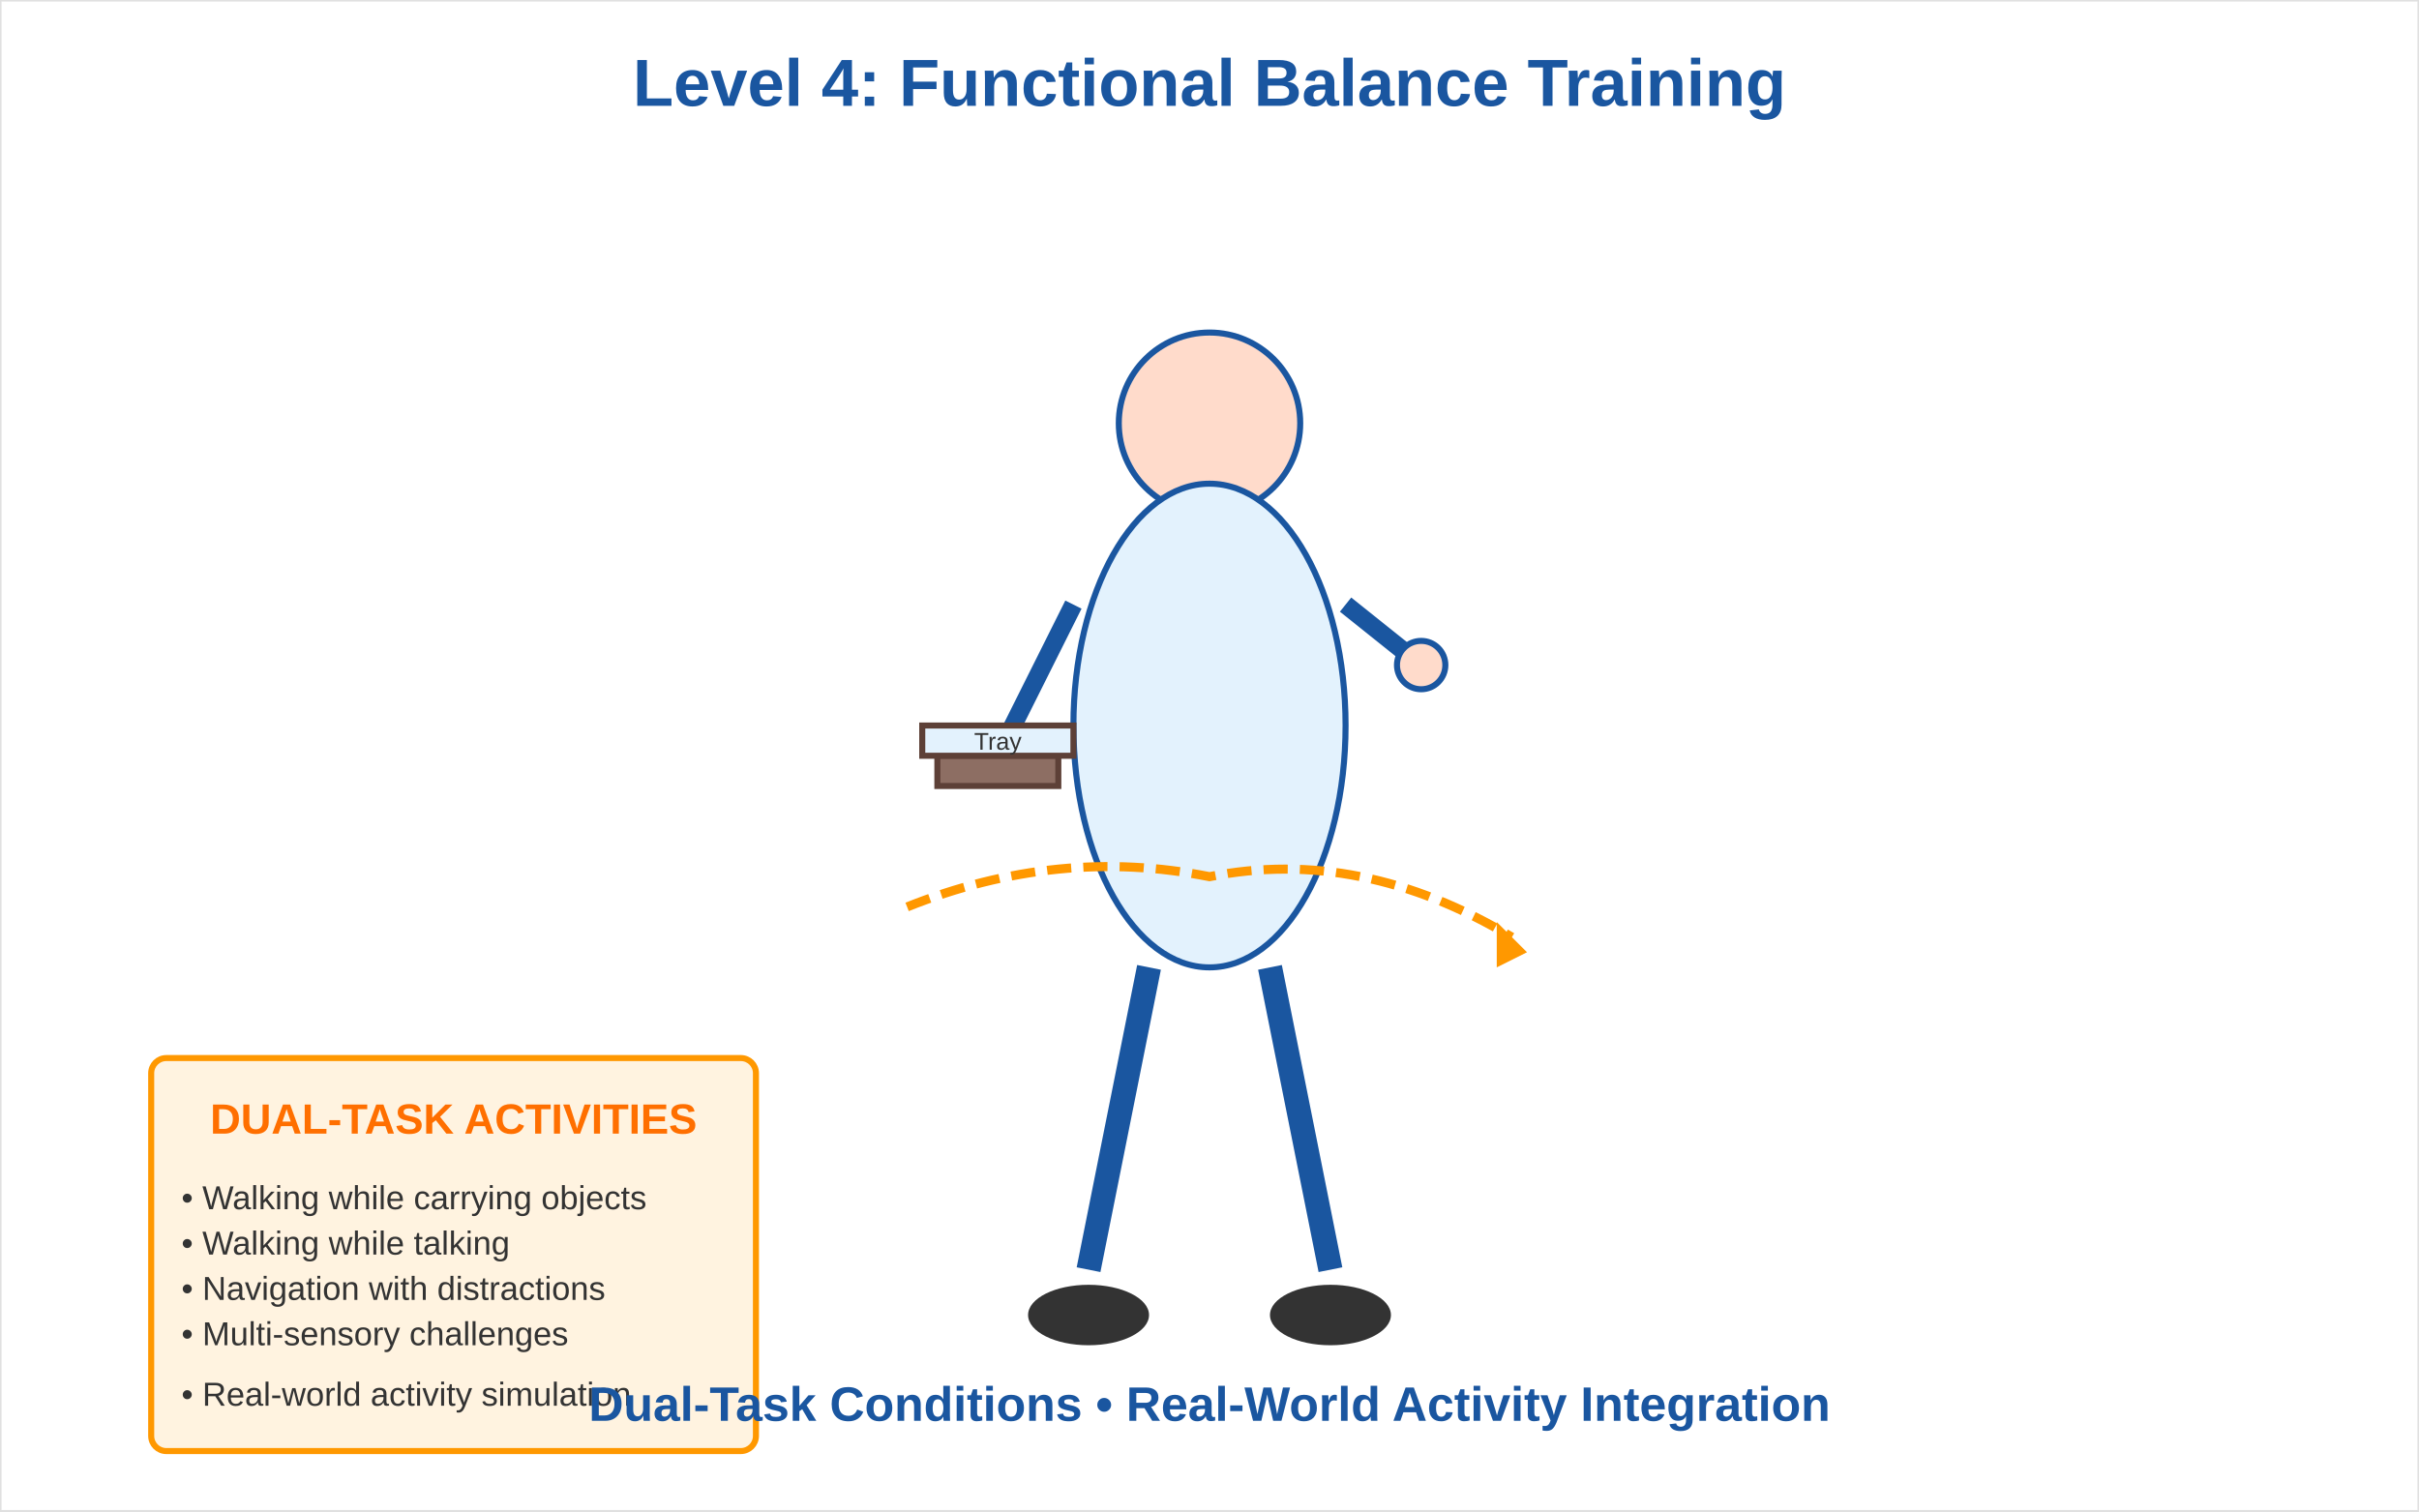
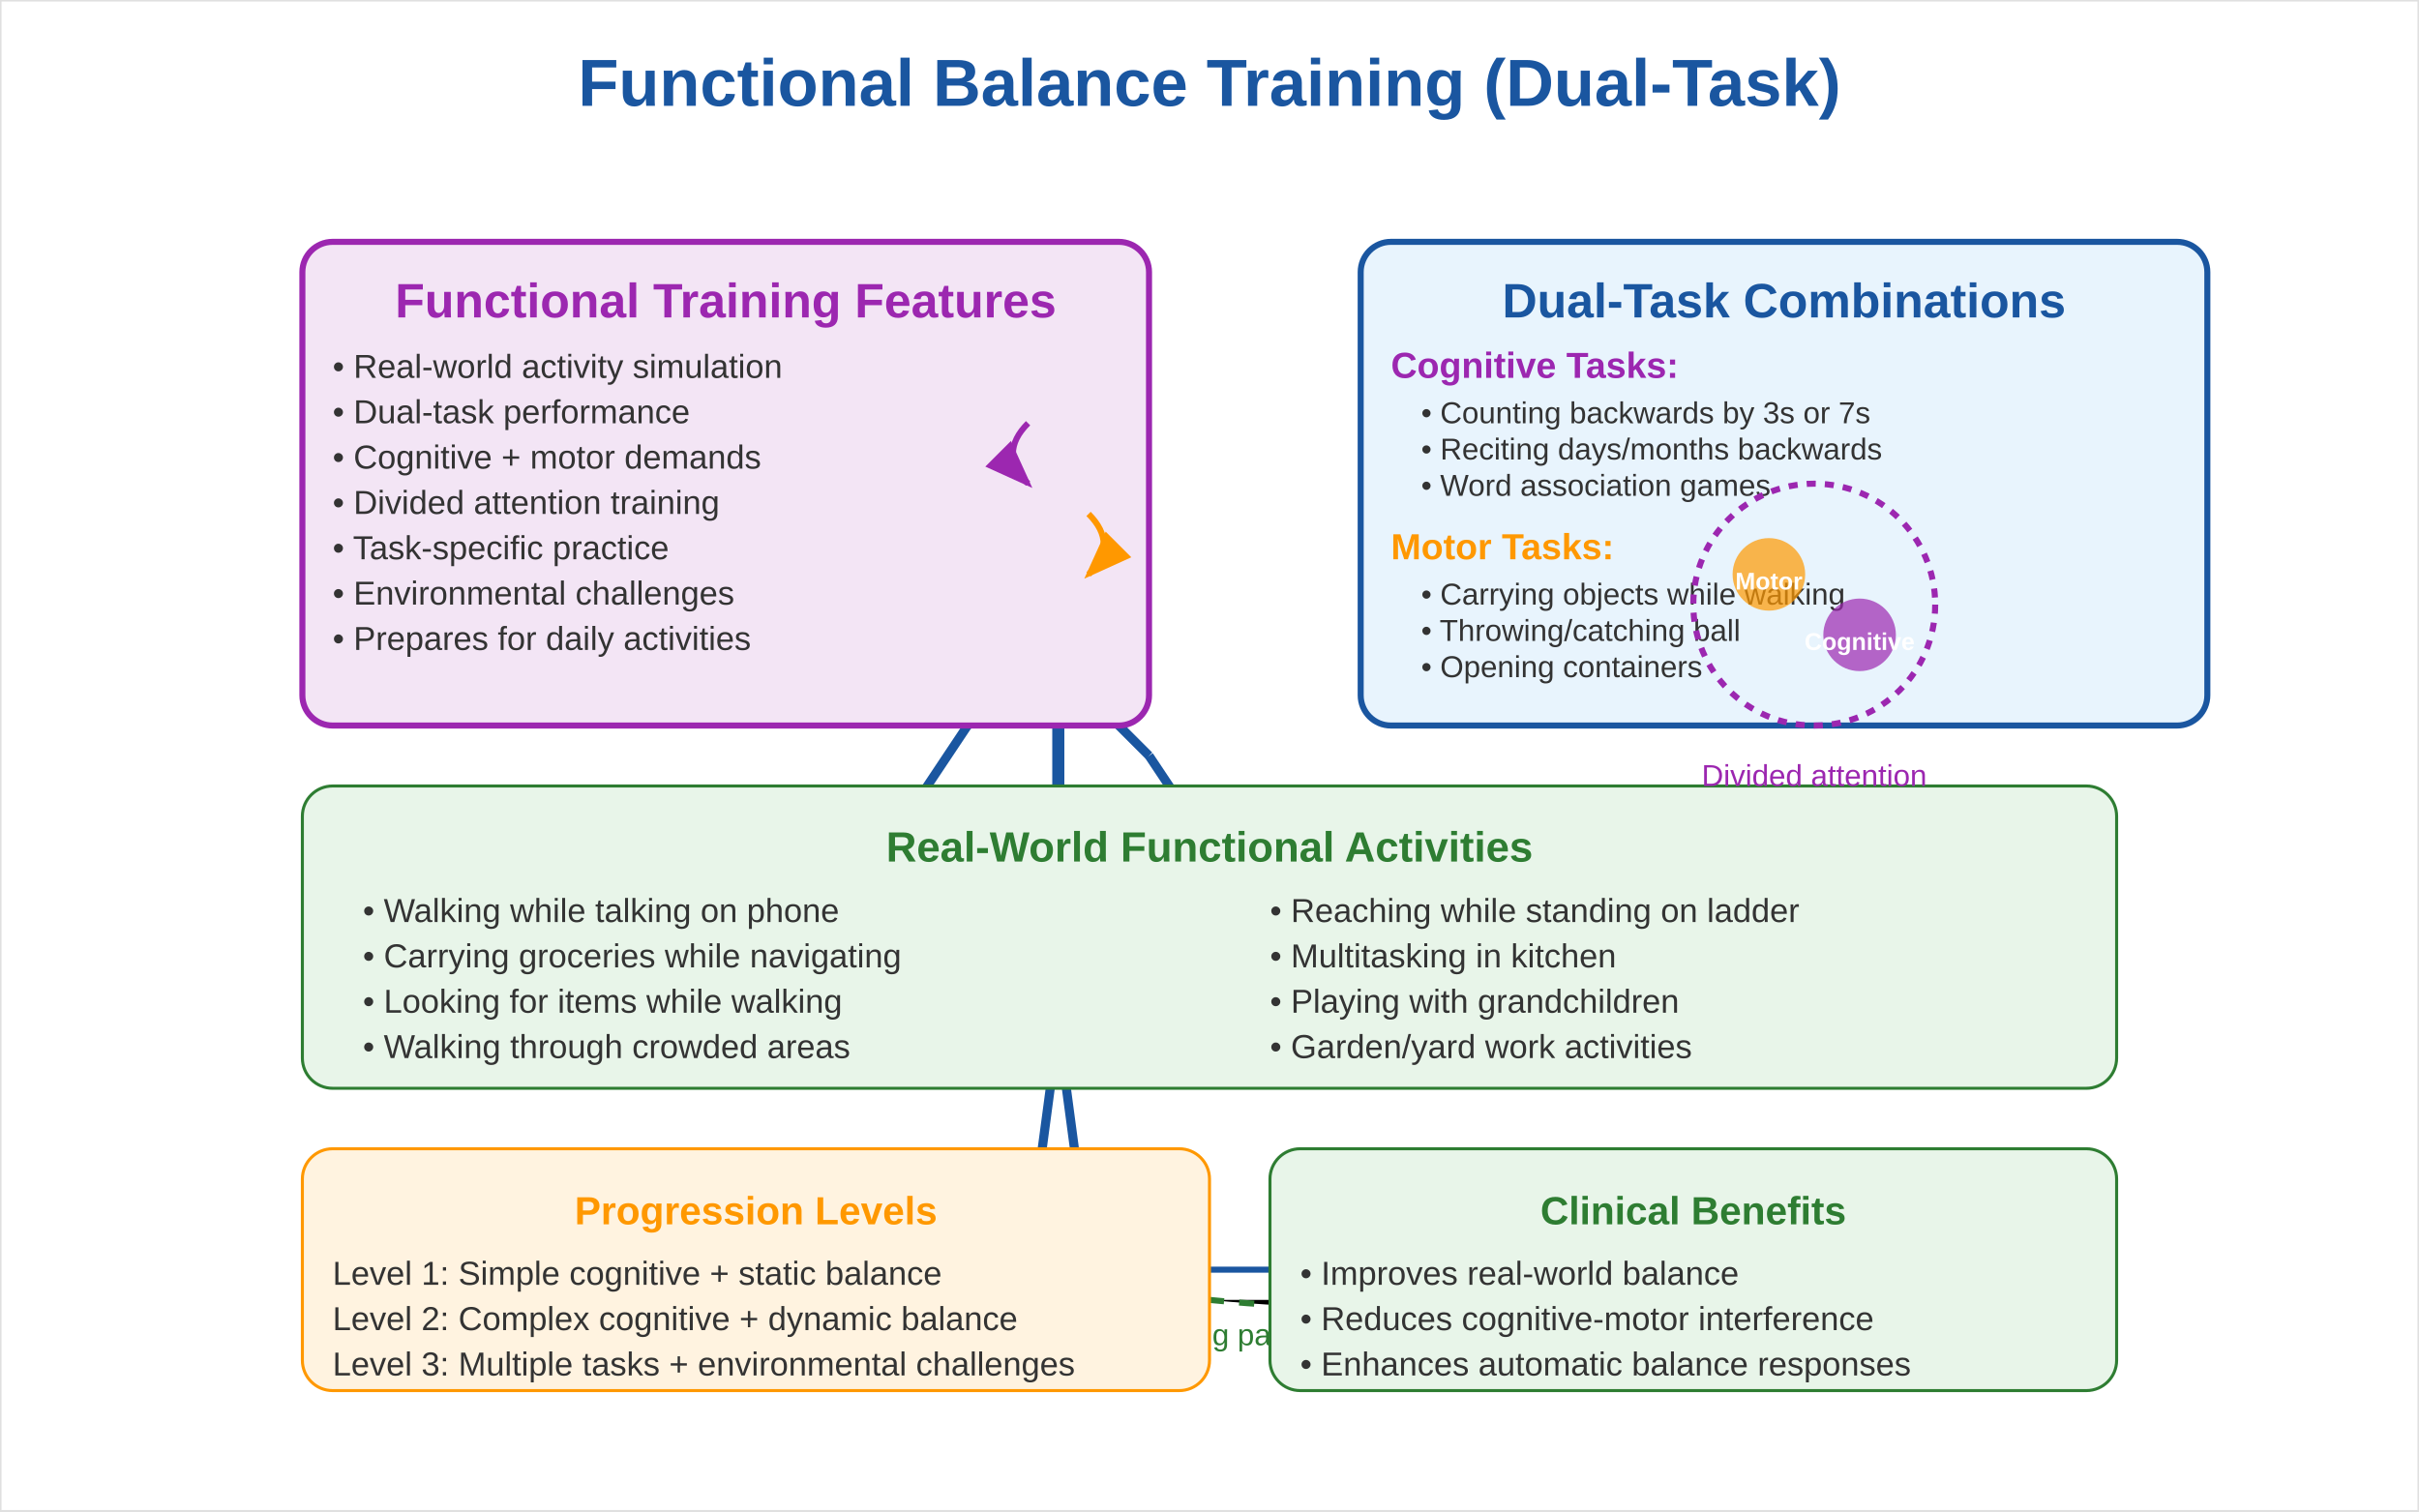
- <svg xmlns="http://www.w3.org/2000/svg" width="800" height="500">
+ <svg xmlns="http://www.w3.org/2000/svg" width="800" height="500" viewBox="0 0 800 500">
  <rect width="800" height="500" fill="white" stroke="#e0e0e0" stroke-width="1" />
-   <text x="400" y="35" font-family="Arial, sans-serif" font-size="22" font-weight="bold" fill="#1a56a0" text-anchor="middle">Level 4: Functional Balance Training</text>
-   <circle cx="400" cy="140" r="30" fill="#ffdbcb" stroke="#1a56a0" stroke-width="2" />
-   <ellipse cx="400" cy="240" rx="45" ry="80" fill="#e3f2fd" stroke="#1a56a0" stroke-width="2" />
-   <line x1="355" y1="200" x2="330" y2="250" stroke="#1a56a0" stroke-width="6" />
-   <line x1="445" y1="200" x2="470" y2="220" stroke="#1a56a0" stroke-width="6" />
-   <circle cx="330" cy="250" r="8" fill="#ffdbcb" stroke="#1a56a0" stroke-width="2" />
-   <circle cx="470" cy="220" r="8" fill="#ffdbcb" stroke="#1a56a0" stroke-width="2" />
-   <rect x="310" y="250" width="40" height="10" fill="#8d6e63" stroke="#5d4037" stroke-width="2" />
-   <rect x="305" y="240" width="50" height="10" fill="#e3f2fd" stroke="#5d4037" stroke-width="2" />
-   <text x="330" y="248" font-family="Arial, sans-serif" font-size="8" fill="#333333" text-anchor="middle">Tray</text>
-   <line x1="380" y1="320" x2="360" y2="420" stroke="#1a56a0" stroke-width="8" />
-   <line x1="420" y1="320" x2="440" y2="420" stroke="#1a56a0" stroke-width="8" />
-   <ellipse cx="360" cy="435" rx="20" ry="10" fill="#333333" />
-   <ellipse cx="440" cy="435" rx="20" ry="10" fill="#333333" />
-   <path d="M300 300 Q350 280, 400 290 Q450 280, 500 310" stroke="#ff9800" stroke-width="3" stroke-dasharray="8,4" fill="none" />
-   <polygon points="495,305 505,315 495,320" fill="#ff9800" />
-   <rect x="50" y="350" width="200" height="130" fill="#fff3e0" stroke="#ff9800" stroke-width="2" rx="5" />
-   <text x="150" y="375" font-family="Arial, sans-serif" font-size="14" fill="#ff6f00" text-anchor="middle" font-weight="bold">DUAL-TASK ACTIVITIES</text>
-   <text x="60" y="400" font-family="Arial, sans-serif" font-size="11" fill="#333333">• Walking while carrying objects</text>
-   <text x="60" y="415" font-family="Arial, sans-serif" font-size="11" fill="#333333">• Walking while talking</text>
-   <text x="60" y="430" font-family="Arial, sans-serif" font-size="11" fill="#333333">• Navigation with distractions</text>
-   <text x="60" y="445" font-family="Arial, sans-serif" font-size="11" fill="#333333">• Multi-sensory challenges</text>
-   <text x="60" y="465" font-family="Arial, sans-serif" font-size="11" fill="#333333">• Real-world activity simulation</text>
-   <text x="400" y="470" font-family="Arial, sans-serif" font-size="16" fill="#1a56a0" text-anchor="middle" font-weight="bold">Dual-Task Conditions • Real-World Activity Integration</text>
+   <text x="400" y="35" text-anchor="middle" font-family="Arial, sans-serif" font-size="22" font-weight="bold" fill="#1a56a0">
+     Functional Balance Training (Dual-Task)
+   </text>
+   <line x1="100" y1="420" x2="700" y2="420" stroke="#1a56a0" stroke-width="2" />
+   <circle cx="350" cy="160" r="25" fill="white" stroke="#1a56a0" stroke-width="2" />
+   <circle cx="340" cy="155" r="3" fill="#1a56a0" />
+   <circle cx="360" cy="155" r="3" fill="#1a56a0" />
+   <path d="M 335 170 Q 350 180 365 170" stroke="#1a56a0" stroke-width="2" fill="none" />
+   <circle cx="300" cy="120" r="15" fill="white" stroke="#9c27b0" stroke-width="2" opacity="0.8" />
+   <circle cx="310" cy="130" r="8" fill="white" stroke="#9c27b0" stroke-width="1" opacity="0.6" />
+   <text x="300" y="125" text-anchor="middle" font-family="Arial, sans-serif" font-size="12" fill="#9c27b0" font-weight="bold">3-7=?</text>
+   <text x="250" y="105" font-family="Arial, sans-serif" font-size="10" fill="#9c27b0">Mental math</text>
+   <line x1="350" y1="185" x2="350" y2="340" stroke="#1a56a0" stroke-width="4" />
+   <line x1="350" y1="210" x2="320" y2="240" stroke="#1a56a0" stroke-width="3" />
+   <line x1="320" y1="240" x2="300" y2="270" stroke="#1a56a0" stroke-width="3" />
+   <line x1="350" y1="220" x2="380" y2="250" stroke="#1a56a0" stroke-width="3" />
+   <line x1="380" y1="250" x2="400" y2="280" stroke="#1a56a0" stroke-width="3" />
+   <rect x="395" y="275" width="15" height="10" fill="#ff9800" stroke="#1a56a0" stroke-width="1" rx="2" />
+   <text x="420" y="285" font-family="Arial, sans-serif" font-size="10" fill="#ff9800">Carrying task</text>
+   <line x1="350" y1="340" x2="340" y2="415" stroke="#1a56a0" stroke-width="3" />
+   <line x1="350" y1="340" x2="360" y2="415" stroke="#1a56a0" stroke-width="3" />
+   <ellipse cx="335" cy="420" rx="15" ry="5" fill="#1a56a0" />
+   <ellipse cx="365" cy="420" rx="15" ry="5" fill="#1a56a0" />
+   <path d="M 300 430 Q 350 425 400 430 Q 450 435 500 430" stroke="#2e7d32" stroke-width="2" stroke-dasharray="5,5" />
+   <text x="400" y="445" text-anchor="middle" font-family="Arial, sans-serif" font-size="10" fill="#2e7d32">Walking path</text>
+   <rect x="100" y="80" width="280" height="160" fill="#f3e5f5" stroke="#9c27b0" stroke-width="2" rx="10" />
+   <text x="240" y="105" text-anchor="middle" font-family="Arial, sans-serif" font-size="16" font-weight="bold" fill="#9c27b0">Functional Training Features</text>
+   <text x="110" y="125" font-family="Arial, sans-serif" font-size="11" fill="#333">• Real-world activity simulation</text>
+   <text x="110" y="140" font-family="Arial, sans-serif" font-size="11" fill="#333">• Dual-task performance</text>
+   <text x="110" y="155" font-family="Arial, sans-serif" font-size="11" fill="#333">• Cognitive + motor demands</text>
+   <text x="110" y="170" font-family="Arial, sans-serif" font-size="11" fill="#333">• Divided attention training</text>
+   <text x="110" y="185" font-family="Arial, sans-serif" font-size="11" fill="#333">• Task-specific practice</text>
+   <text x="110" y="200" font-family="Arial, sans-serif" font-size="11" fill="#333">• Environmental challenges</text>
+   <text x="110" y="215" font-family="Arial, sans-serif" font-size="11" fill="#333">• Prepares for daily activities</text>
+   <rect x="450" y="80" width="280" height="160" fill="#e8f4fd" stroke="#1a56a0" stroke-width="2" rx="10" />
+   <text x="590" y="105" text-anchor="middle" font-family="Arial, sans-serif" font-size="16" font-weight="bold" fill="#1a56a0">Dual-Task Combinations</text>
+   <text x="460" y="125" font-family="Arial, sans-serif" font-size="12" font-weight="bold" fill="#9c27b0">Cognitive Tasks:</text>
+   <text x="470" y="140" font-family="Arial, sans-serif" font-size="10" fill="#333">• Counting backwards by 3s or 7s</text>
+   <text x="470" y="152" font-family="Arial, sans-serif" font-size="10" fill="#333">• Reciting days/months backwards</text>
+   <text x="470" y="164" font-family="Arial, sans-serif" font-size="10" fill="#333">• Word association games</text>
+   <text x="460" y="185" font-family="Arial, sans-serif" font-size="12" font-weight="bold" fill="#ff9800">Motor Tasks:</text>
+   <text x="470" y="200" font-family="Arial, sans-serif" font-size="10" fill="#333">• Carrying objects while walking</text>
+   <text x="470" y="212" font-family="Arial, sans-serif" font-size="10" fill="#333">• Throwing/catching ball</text>
+   <text x="470" y="224" font-family="Arial, sans-serif" font-size="10" fill="#333">• Opening containers</text>
+   <rect x="100" y="260" width="600" height="100" fill="#e8f5e9" stroke="#2e7d32" stroke-width="1" rx="10" />
+   <text x="400" y="285" text-anchor="middle" font-family="Arial, sans-serif" font-size="14" font-weight="bold" fill="#2e7d32">Real-World Functional Activities</text>
+   <text x="120" y="305" font-family="Arial, sans-serif" font-size="11" fill="#333">• Walking while talking on phone</text>
+   <text x="120" y="320" font-family="Arial, sans-serif" font-size="11" fill="#333">• Carrying groceries while navigating</text>
+   <text x="120" y="335" font-family="Arial, sans-serif" font-size="11" fill="#333">• Looking for items while walking</text>
+   <text x="120" y="350" font-family="Arial, sans-serif" font-size="11" fill="#333">• Walking through crowded areas</text>
+   <text x="420" y="305" font-family="Arial, sans-serif" font-size="11" fill="#333">• Reaching while standing on ladder</text>
+   <text x="420" y="320" font-family="Arial, sans-serif" font-size="11" fill="#333">• Multitasking in kitchen</text>
+   <text x="420" y="335" font-family="Arial, sans-serif" font-size="11" fill="#333">• Playing with grandchildren</text>
+   <text x="420" y="350" font-family="Arial, sans-serif" font-size="11" fill="#333">• Garden/yard work activities</text>
+   <g transform="translate(600, 200)">
+     <circle cx="0" cy="0" r="40" fill="none" stroke="#9c27b0" stroke-width="2" stroke-dasharray="3,3" />
+     <circle cx="-15" cy="-10" r="12" fill="#ff9800" opacity="0.7" />
+     <text x="-15" y="-5" text-anchor="middle" font-family="Arial, sans-serif" font-size="8" fill="white" font-weight="bold">Motor</text>
+     <circle cx="15" cy="10" r="12" fill="#9c27b0" opacity="0.7" />
+     <text x="15" y="15" text-anchor="middle" font-family="Arial, sans-serif" font-size="8" fill="white" font-weight="bold">Cognitive</text>
+     <text x="0" y="60" text-anchor="middle" font-family="Arial, sans-serif" font-size="10" fill="#9c27b0">Divided attention</text>
+   </g>
+   <rect x="100" y="380" width="300" height="80" fill="#fff3e0" stroke="#ff9800" stroke-width="1" rx="10" />
+   <text x="250" y="405" text-anchor="middle" font-family="Arial, sans-serif" font-size="13" font-weight="bold" fill="#ff9800">Progression Levels</text>
+   <text x="110" y="425" font-family="Arial, sans-serif" font-size="11" fill="#333">Level 1: Simple cognitive + static balance</text>
+   <text x="110" y="440" font-family="Arial, sans-serif" font-size="11" fill="#333">Level 2: Complex cognitive + dynamic balance</text>
+   <text x="110" y="455" font-family="Arial, sans-serif" font-size="11" fill="#333">Level 3: Multiple tasks + environmental challenges</text>
+   <rect x="420" y="380" width="280" height="80" fill="#e8f5e9" stroke="#2e7d32" stroke-width="1" rx="10" />
+   <text x="560" y="405" text-anchor="middle" font-family="Arial, sans-serif" font-size="13" font-weight="bold" fill="#2e7d32">Clinical Benefits</text>
+   <text x="430" y="425" font-family="Arial, sans-serif" font-size="11" fill="#333">• Improves real-world balance</text>
+   <text x="430" y="440" font-family="Arial, sans-serif" font-size="11" fill="#333">• Reduces cognitive-motor interference</text>
+   <text x="430" y="455" font-family="Arial, sans-serif" font-size="11" fill="#333">• Enhances automatic balance responses</text>
+   <path d="M 340 140 Q 330 150 340 160" stroke="#9c27b0" stroke-width="2" fill="none" marker-end="url(#purplearrow)" />
+   <path d="M 360 170 Q 370 180 360 190" stroke="#ff9800" stroke-width="2" fill="none" marker-end="url(#orangearrow)" />
+   <defs>
+     <marker id="purplearrow" markerWidth="8" markerHeight="6" refX="7" refY="3" orient="auto">
+       <polygon points="0 0, 8 3, 0 6" fill="#9c27b0" />
+     </marker>
+     <marker id="orangearrow" markerWidth="8" markerHeight="6" refX="7" refY="3" orient="auto">
+       <polygon points="0 0, 8 3, 0 6" fill="#ff9800" />
+     </marker>
+   </defs>
</svg>
